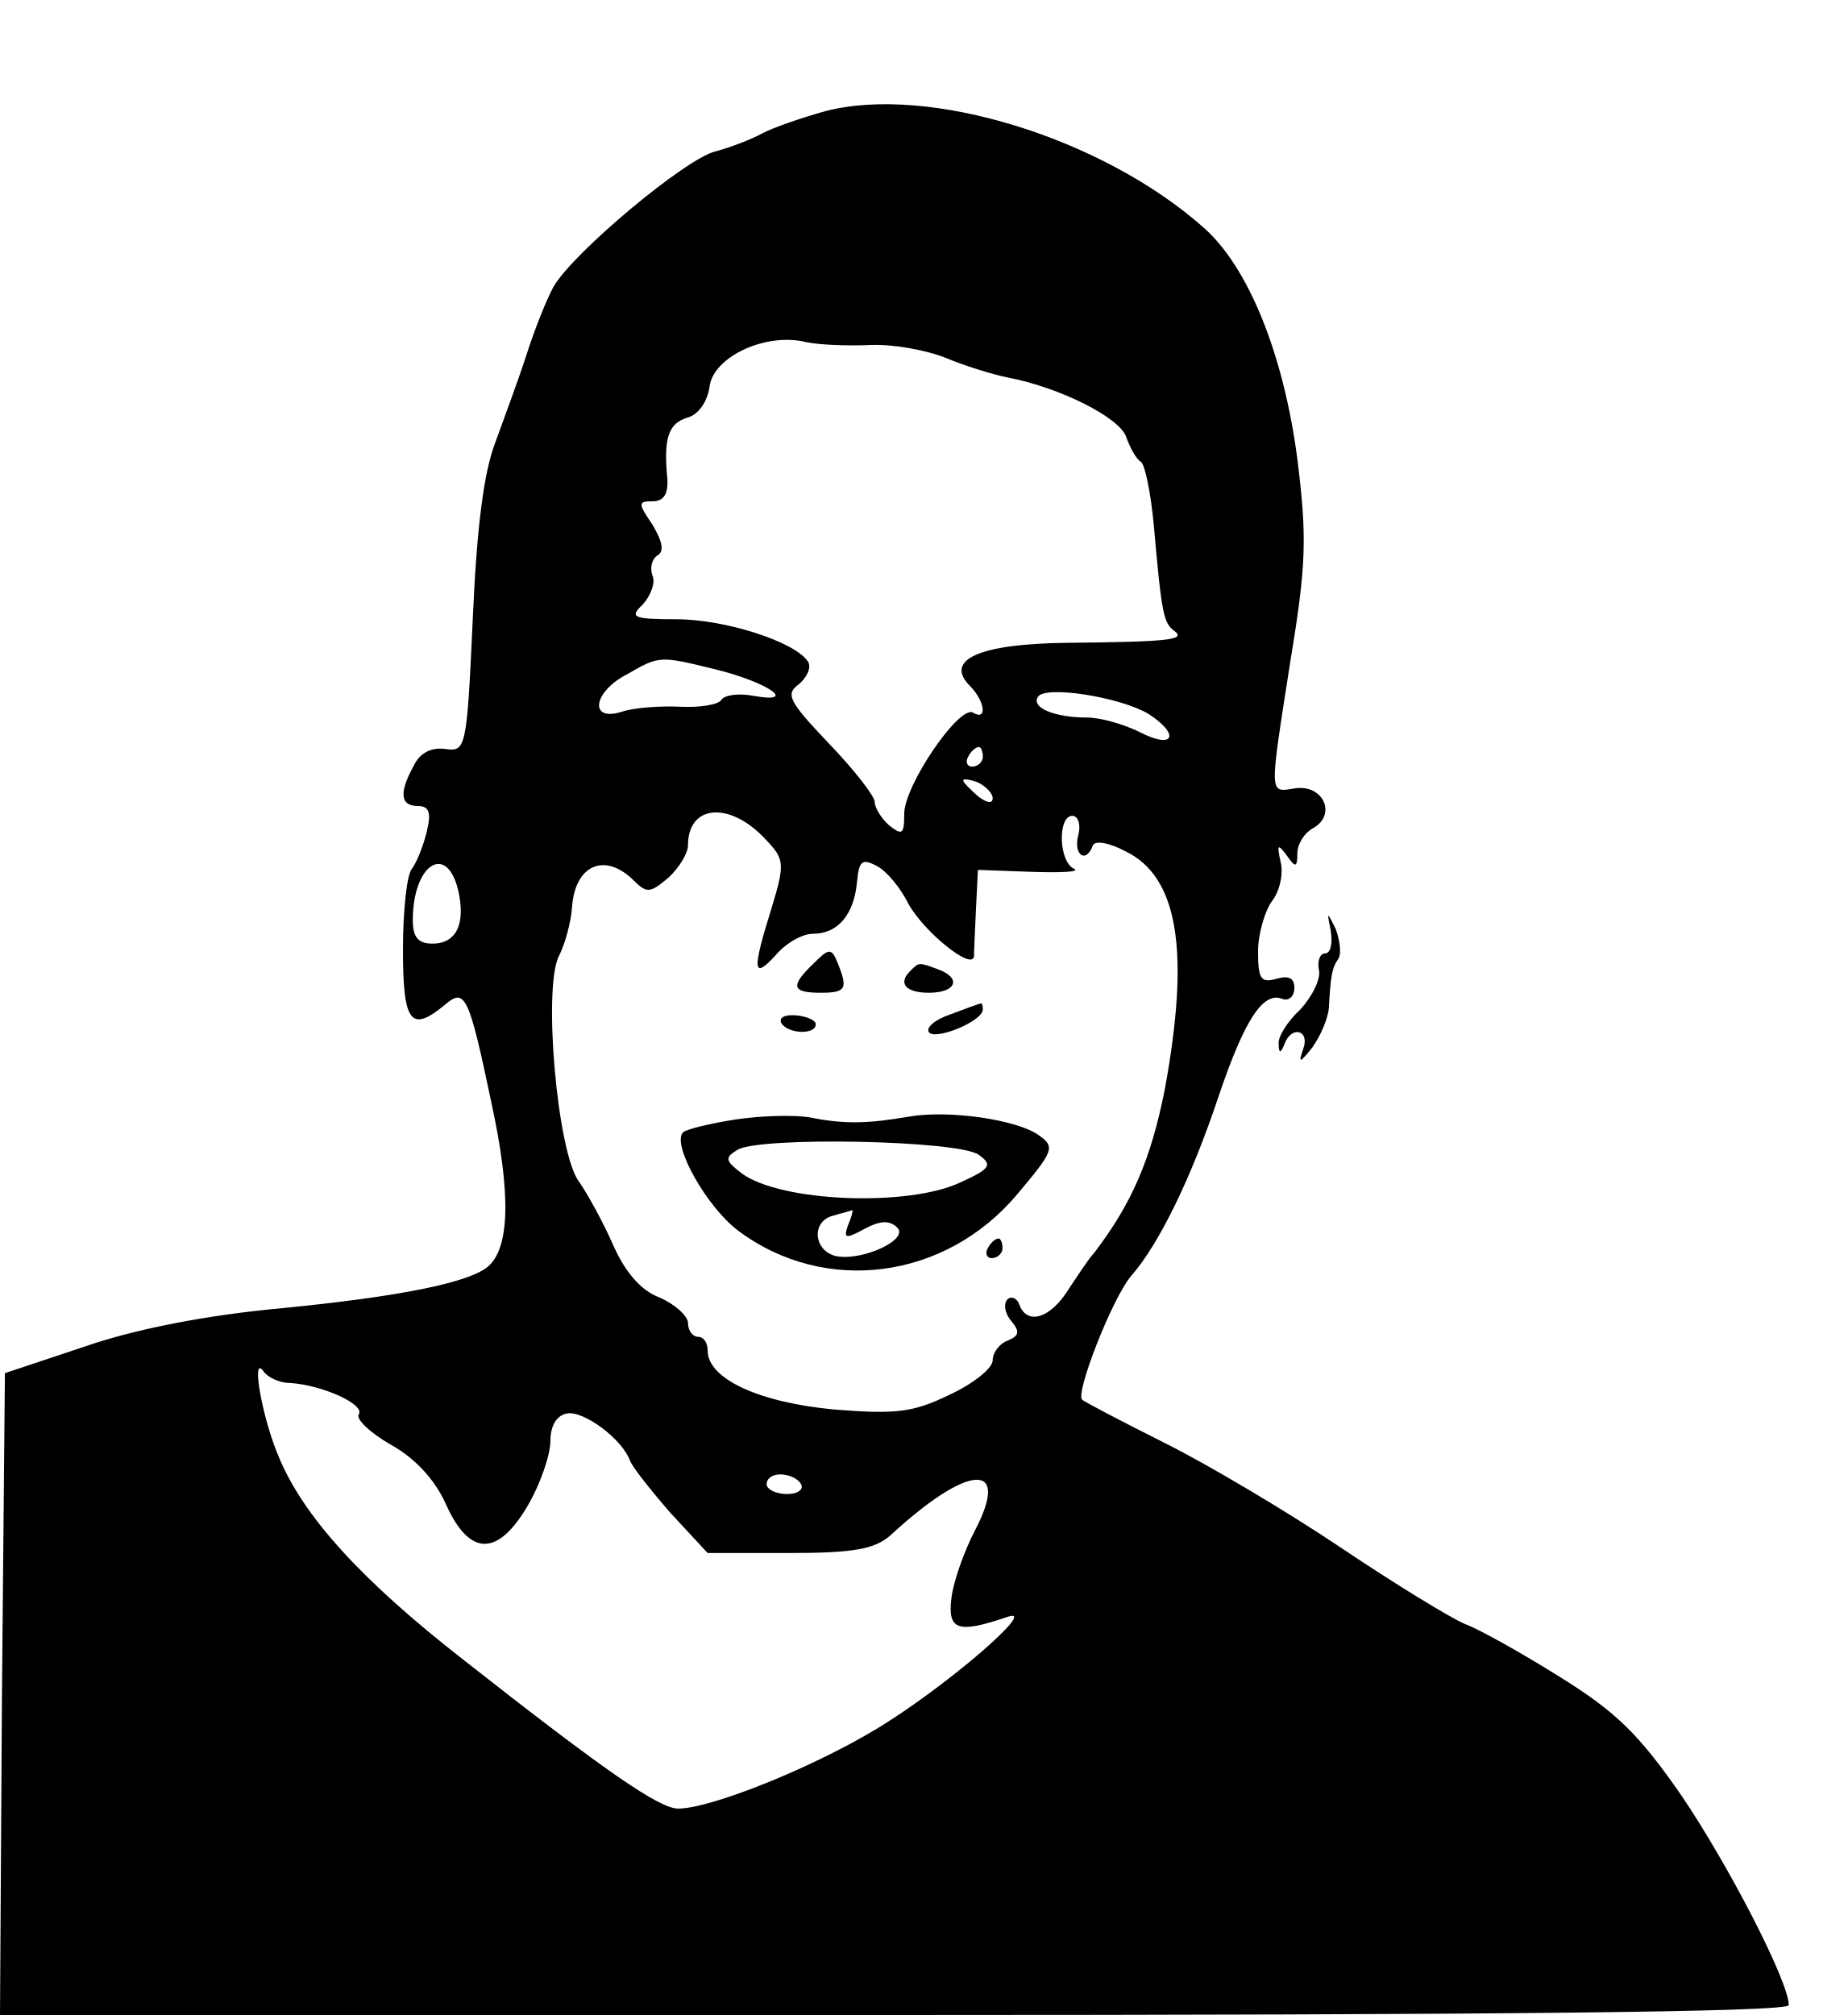
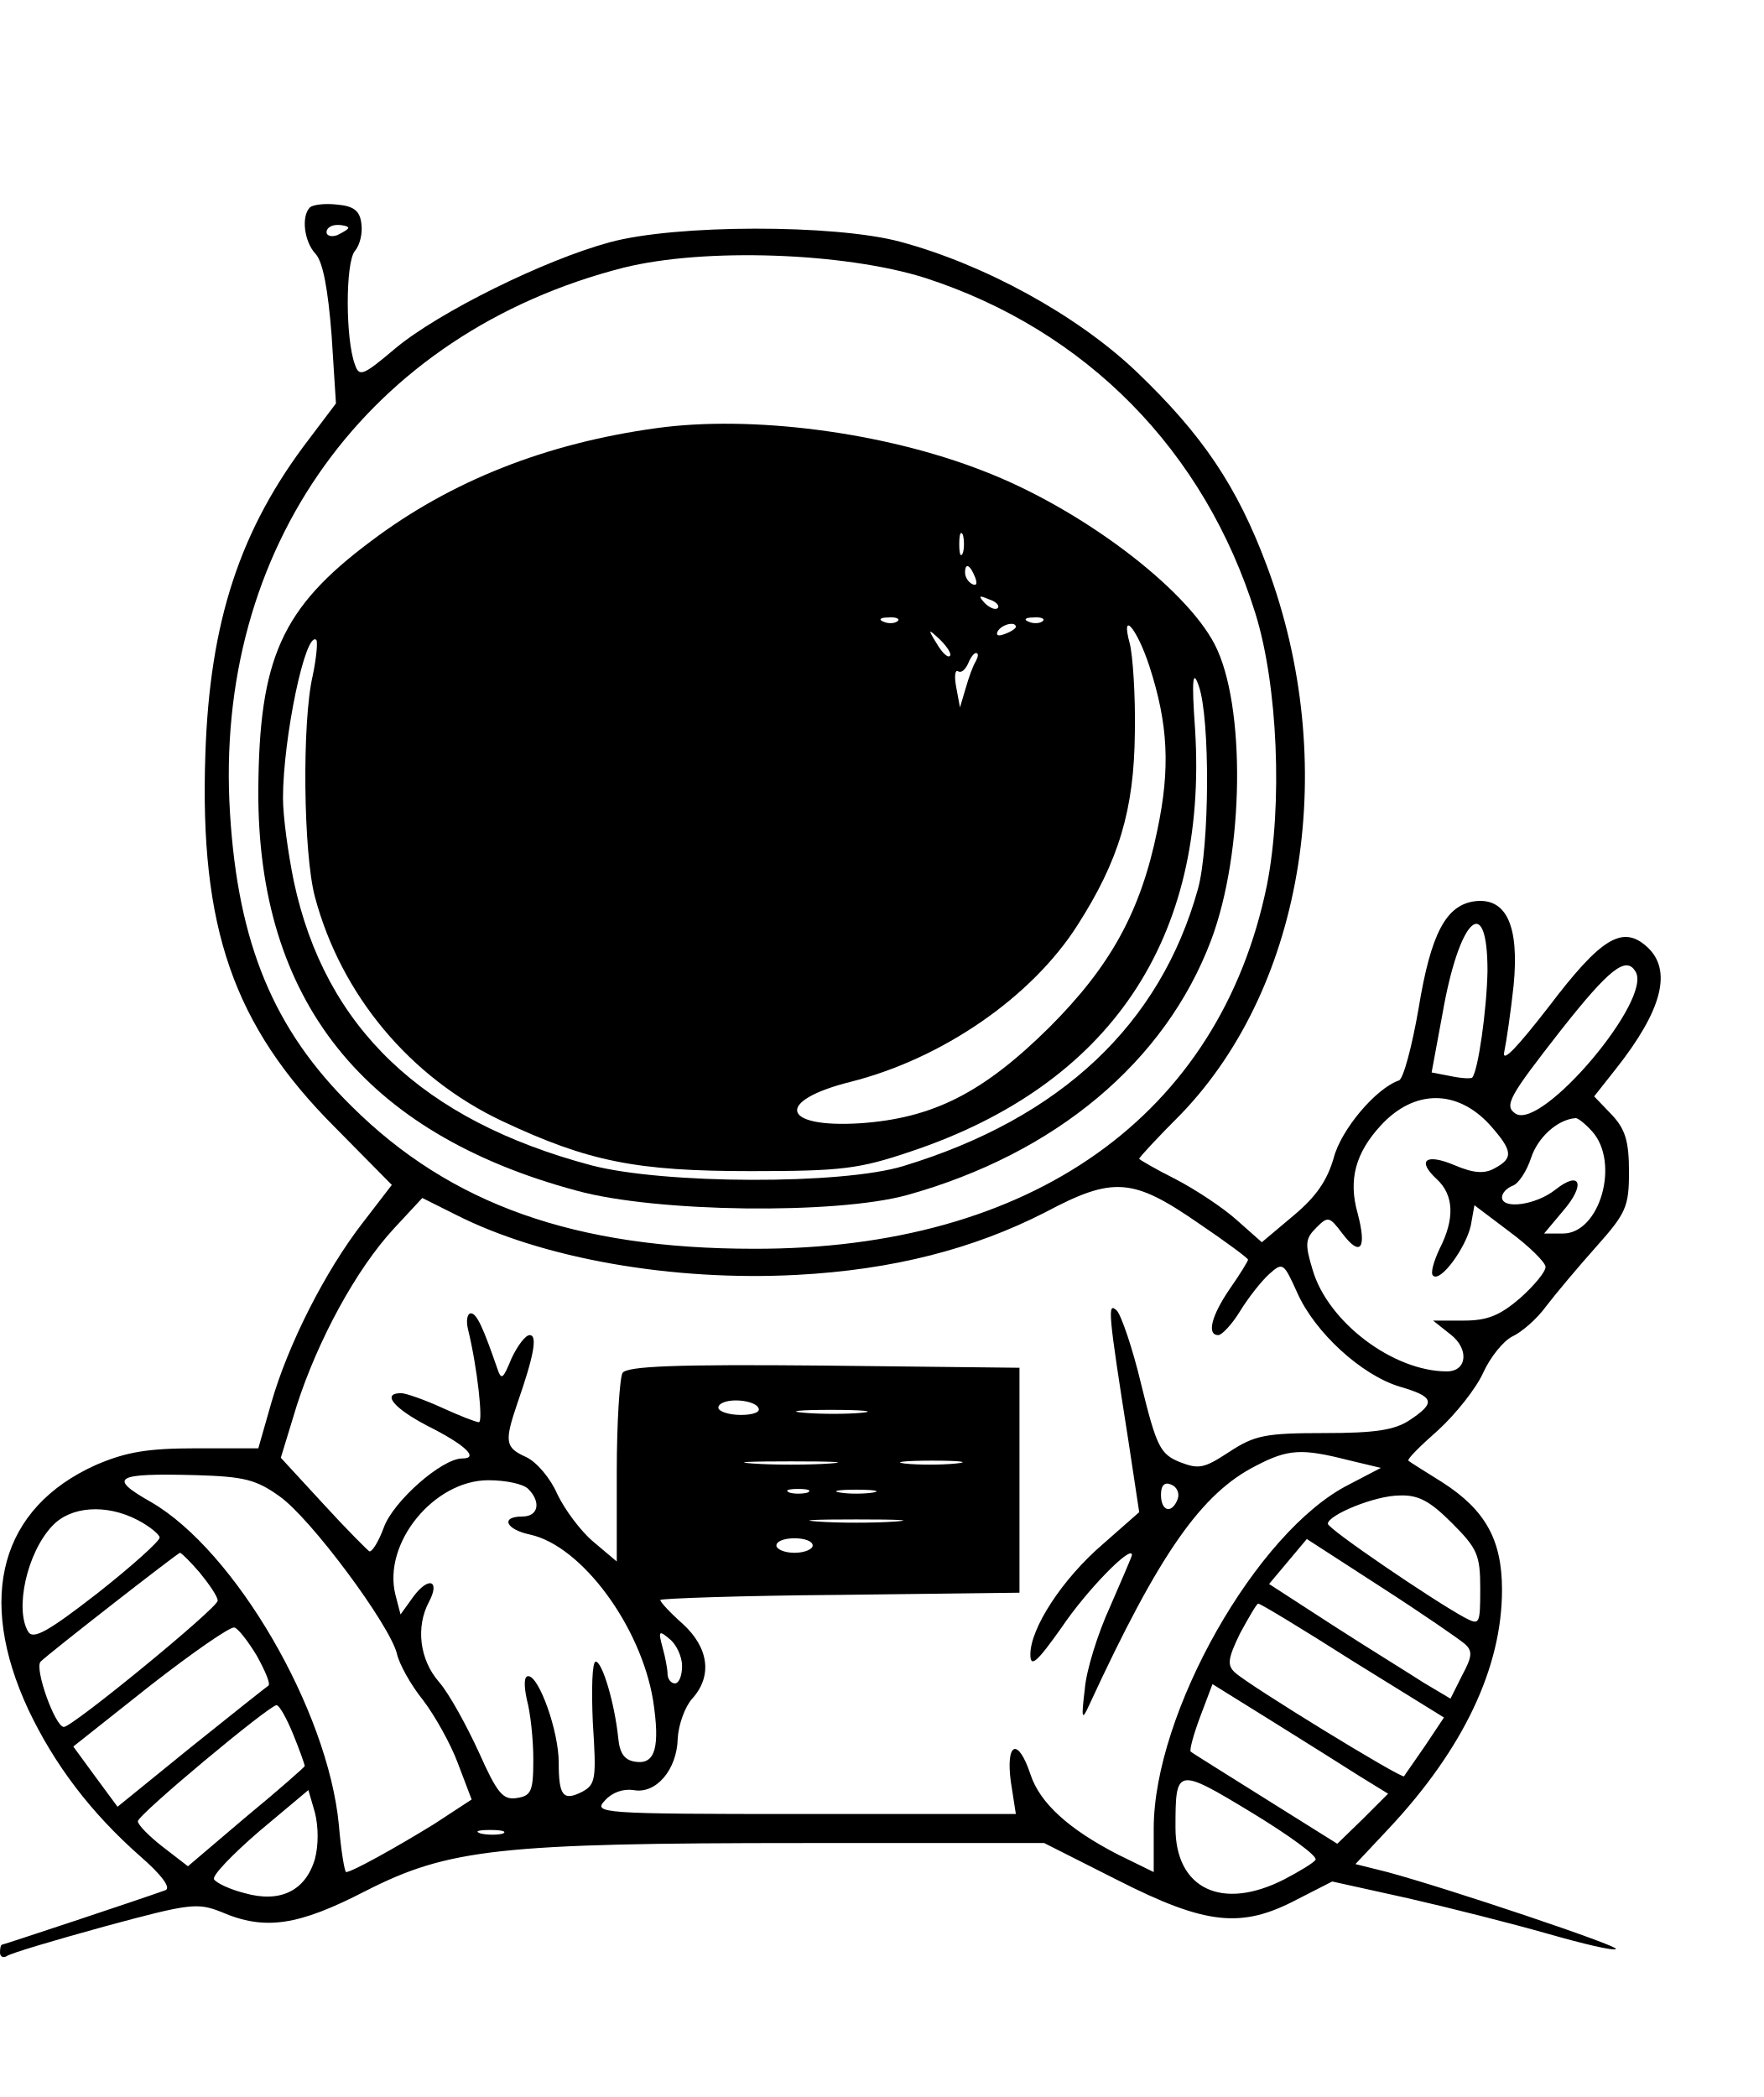
- <svg xmlns="http://www.w3.org/2000/svg" version="1.0" width="188pt" height="205pt" viewBox="0 0 188 205" preserveAspectRatio="xMidYMid meet">
-   <g transform="translate(0,205) scale(0.1,-0.1)" fill="#000000" stroke="none">
-     <path d="M840 1937 c-25 -7 -54 -17 -65 -23 -11 -6 -32 -14 -47 -18 -30 -7 -145 -103 -165 -138 -7 -13 -19 -43 -27 -68 -8 -25 -23 -65 -32 -90 -12 -31 -19 -88 -23 -180 -6 -132 -7 -135 -28 -132 -14 2 -26 -4 -32 -17 -15 -27 -14 -41 4 -41 12 0 14 -7 9 -27 -4 -16 -11 -32 -15 -37 -5 -6 -9 -42 -9 -82 0 -75 8 -85 43 -56 20 17 24 10 47 -100 20 -92 19 -148 -4 -167 -20 -16 -88 -30 -210 -42 -76 -7 -148 -21 -200 -39 l-81 -27 -3 -326 -2 -327 910 0 c613 0 910 3 910 10 0 24 -61 142 -109 213 -43 62 -66 85 -124 121 -40 25 -83 49 -97 54 -14 6 -70 40 -125 77 -55 37 -136 85 -180 107 -44 22 -82 42 -84 44 -7 7 31 104 50 126 28 32 61 99 89 183 26 77 45 106 64 99 7 -3 13 2 13 11 0 10 -6 13 -19 9 -15 -4 -18 0 -18 28 0 18 7 41 14 51 8 10 12 28 9 40 -4 18 -3 19 6 7 9 -13 11 -13 11 2 0 9 7 21 17 26 23 14 9 44 -19 40 -27 -4 -27 -11 -5 130 16 97 17 125 7 205 -14 107 -50 196 -96 236 -103 91 -279 145 -384 118z m46 -238 c22 1 56 -5 76 -13 19 -8 48 -17 63 -20 53 -10 115 -41 121 -61 4 -11 10 -22 15 -25 4 -3 10 -32 13 -65 8 -91 10 -99 21 -107 12 -9 -6 -11 -110 -12 -88 -1 -125 -17 -98 -44 15 -15 18 -36 3 -27 -14 8 -70 -74 -70 -103 0 -21 -2 -22 -15 -12 -8 7 -15 18 -15 24 0 6 -21 33 -47 60 -41 43 -44 50 -30 60 8 7 13 17 9 23 -13 20 -84 43 -134 43 -44 0 -48 2 -34 15 8 9 13 22 10 29 -3 8 -1 17 5 21 7 4 5 14 -5 31 -15 22 -15 24 0 24 11 0 16 7 15 23 -4 41 1 56 20 62 12 3 21 17 23 32 4 30 57 55 98 45 14 -3 43 -4 66 -3z m-158 -330 c53 -13 85 -35 39 -27 -15 3 -30 1 -33 -4 -3 -5 -22 -8 -42 -7 -20 1 -47 -1 -59 -5 -34 -11 -30 20 5 38 33 19 33 19 90 5z m440 -45 c33 -21 27 -37 -8 -19 -16 8 -40 15 -54 15 -33 0 -57 10 -50 21 7 12 83 0 112 -17z m-168 -44 c0 -5 -5 -10 -11 -10 -5 0 -7 5 -4 10 3 6 8 10 11 10 2 0 4 -4 4 -10z m10 -42 c0 -6 -6 -5 -15 2 -8 7 -15 14 -15 16 0 2 7 1 15 -2 8 -4 15 -11 15 -16z m-231 -42 c19 -20 20 -24 6 -70 -20 -64 -19 -73 4 -48 10 12 27 22 38 22 26 0 42 20 45 53 2 21 5 24 20 16 10 -5 24 -22 32 -38 15 -28 65 -69 67 -54 0 5 1 26 2 48 l2 40 55 -2 c30 -1 49 0 43 3 -16 7 -17 54 -2 54 6 0 9 -9 6 -20 -5 -20 8 -29 15 -10 2 5 16 3 33 -6 54 -26 66 -102 40 -243 -14 -70 -33 -115 -72 -166 -5 -5 -16 -22 -26 -37 -18 -29 -42 -37 -50 -15 -2 6 -8 9 -12 5 -4 -4 -3 -14 4 -22 9 -11 8 -15 -4 -20 -8 -3 -15 -12 -15 -20 0 -8 -20 -24 -44 -35 -37 -18 -54 -20 -117 -15 -76 7 -129 31 -129 60 0 8 -4 14 -10 14 -5 0 -10 6 -10 14 0 7 -13 19 -29 26 -19 7 -35 26 -47 53 -10 23 -26 52 -35 65 -22 29 -37 199 -20 230 6 12 12 34 13 49 3 43 33 56 62 28 14 -14 17 -14 36 2 11 10 20 25 20 33 0 42 43 45 79 6z m-313 -51 c8 -34 -1 -55 -26 -55 -15 0 -20 7 -20 24 0 56 34 79 46 31z m-171 -502 c33 -2 77 -22 70 -32 -3 -5 12 -19 33 -31 25 -14 45 -36 56 -61 24 -53 53 -53 84 1 12 21 22 50 22 64 0 15 6 26 17 28 17 3 56 -26 64 -48 2 -6 21 -30 41 -53 l38 -41 83 0 c66 0 87 4 103 18 79 73 123 76 86 5 -11 -21 -22 -52 -24 -69 -4 -33 7 -36 57 -19 34 12 -66 -74 -135 -115 -65 -39 -167 -80 -200 -80 -19 0 -73 37 -218 151 -104 81 -163 146 -188 206 -17 39 -29 106 -16 88 4 -6 16 -12 27 -12z m520 -103 c3 -5 -3 -10 -14 -10 -12 0 -21 5 -21 10 0 6 6 10 14 10 8 0 18 -4 21 -10z" />
-     <path d="M828 1070 c-24 -23 -23 -30 7 -30 26 0 28 4 17 31 -6 15 -9 14 -24 -1z" />
-     <path d="M927 1063 c-14 -13 -6 -23 18 -23 28 0 34 15 9 24 -19 7 -19 7 -27 -1z" />
-     <path d="M967 1018 c-15 -5 -25 -13 -22 -18 6 -9 55 11 55 23 0 4 -1 7 -2 6 -2 0 -15 -5 -31 -11z" />
-     <path d="M795 1009 c7 -11 35 -12 35 -1 0 4 -9 8 -20 9 -11 1 -18 -2 -15 -8z" />
-     <path d="M748 911 c-26 -4 -50 -10 -53 -13 -12 -12 24 -76 56 -100 88 -66 211 -50 284 37 37 44 39 48 22 60 -22 16 -92 26 -132 19 -41 -7 -65 -8 -100 -1 -16 3 -51 2 -77 -2z m248 -36 c14 -10 12 -14 -19 -28 -53 -25 -182 -20 -222 9 -17 13 -18 16 -5 24 21 14 227 10 246 -5z m-133 -71 c-5 -14 -3 -15 17 -4 15 8 25 9 33 1 12 -12 -35 -34 -62 -29 -23 5 -26 35 -4 41 10 3 19 5 20 6 1 0 0 -6 -4 -15z" />
-     <path d="M1005 780 c-3 -5 -1 -10 4 -10 6 0 11 5 11 10 0 6 -2 10 -4 10 -3 0 -8 -4 -11 -10z" />
-     <path d="M1354 1103 c2 -13 0 -23 -6 -23 -5 0 -8 -8 -6 -17 2 -9 -7 -27 -19 -40 -13 -12 -23 -28 -22 -35 0 -10 2 -10 6 0 7 19 26 14 19 -5 -5 -15 -4 -15 9 1 8 11 16 29 17 40 2 34 3 41 10 51 3 6 1 19 -3 30 -9 18 -9 18 -5 -2z" />
+ <svg xmlns="http://www.w3.org/2000/svg" version="1.0" width="243pt" height="289pt" viewBox="0 0 243 289" preserveAspectRatio="xMidYMid meet">
+   <g transform="translate(0,289) scale(0.1,-0.1)" fill="#000000" stroke="none">
+     <path d="M427 2604 c-12 -12 -8 -47 8 -64 10 -11 17 -48 22 -112 l6 -94 -37 -49 c-95 -124 -137 -251 -143 -435 -8 -238 38 -373 179 -514 l78 -79 -40 -52 c-52 -67 -103 -168 -126 -248 l-18 -63 -85 0 c-68 0 -97 -5 -139 -23 -131 -59 -165 -182 -93 -337 36 -76 86 -142 154 -202 30 -26 43 -44 35 -47 -36 -13 -223 -75 -225 -75 -2 0 -3 -5 -3 -11 0 -5 4 -8 9 -5 5 4 66 22 135 41 118 32 128 33 161 20 60 -26 106 -19 199 29 114 58 184 66 605 66 l330 0 101 -51 c122 -62 171 -67 247 -27 l49 25 104 -23 c57 -13 144 -35 193 -49 49 -14 91 -24 94 -21 5 4 -230 83 -315 106 l-44 11 46 49 c103 110 156 222 156 329 0 69 -23 110 -82 148 -24 15 -45 28 -47 30 -2 2 16 20 41 42 24 22 52 57 62 79 10 22 28 44 40 50 13 6 34 24 47 42 13 17 44 54 69 82 41 46 45 55 45 103 0 42 -5 59 -24 79 l-24 25 30 38 c64 81 78 136 43 168 -34 31 -64 12 -136 -83 -42 -54 -64 -78 -61 -62 3 14 9 55 13 92 8 82 -10 121 -53 116 -40 -5 -61 -44 -78 -148 -9 -52 -21 -97 -27 -99 -32 -11 -80 -68 -90 -107 -9 -31 -24 -53 -55 -79 l-44 -37 -35 31 c-19 17 -57 42 -84 56 -28 14 -50 27 -50 28 0 2 26 30 58 62 171 178 219 485 118 755 -41 110 -89 181 -180 268 -82 78 -210 148 -326 179 -90 24 -309 24 -400 -1 -89 -24 -235 -96 -295 -146 -45 -38 -50 -40 -56 -22 -13 35 -13 140 0 156 7 8 11 25 9 38 -2 17 -10 24 -33 26 -17 2 -34 0 -38 -4z m53 -28 c0 -2 -7 -6 -15 -10 -8 -3 -15 -1 -15 4 0 6 7 10 15 10 8 0 15 -2 15 -4z m795 -69 c222 -72 385 -238 455 -462 31 -99 38 -264 16 -375 -65 -317 -324 -502 -707 -501 -246 0 -418 61 -554 196 -108 106 -157 225 -168 404 -23 366 190 662 542 752 112 28 305 21 416 -14z m775 -955 c-1 -54 -13 -138 -21 -147 -2 -2 -16 -1 -30 2 l-26 5 15 81 c23 132 62 169 62 59z m204 -1 c24 -38 -128 -218 -165 -196 -17 11 -9 24 62 115 67 85 90 103 103 81z m-201 -211 c32 -36 33 -46 7 -60 -14 -8 -29 -7 -55 4 -40 17 -53 7 -25 -19 24 -22 25 -55 4 -96 -8 -17 -13 -34 -9 -37 10 -10 45 38 52 69 l5 28 49 -37 c27 -20 49 -42 49 -48 0 -7 -16 -26 -35 -43 -28 -24 -45 -31 -78 -31 l-42 0 24 -19 c26 -20 23 -51 -5 -51 -74 0 -164 68 -185 140 -11 36 -10 43 5 58 16 16 18 16 36 -8 25 -33 34 -21 21 28 -13 46 -3 83 32 121 46 50 105 50 150 1z m141 -9 c39 -43 11 -141 -40 -141 l-26 0 26 31 c32 37 24 57 -11 29 -27 -21 -73 -27 -73 -10 0 6 7 13 15 16 8 3 19 20 25 38 9 28 36 53 61 55 3 1 14 -8 23 -18z m-542 -127 c37 -25 68 -48 68 -50 0 -2 -11 -20 -25 -40 -26 -38 -32 -64 -16 -64 5 0 19 15 30 33 11 18 29 41 40 51 19 17 20 16 39 -26 24 -54 88 -113 141 -129 48 -14 50 -22 14 -46 -21 -14 -48 -18 -118 -18 -81 0 -96 -3 -131 -26 -35 -23 -42 -24 -68 -14 -27 11 -32 21 -53 106 -12 51 -28 97 -34 103 -13 12 -12 -1 16 -179 l15 -99 -50 -44 c-56 -48 -100 -116 -100 -152 0 -19 9 -11 43 37 35 52 97 115 97 100 0 -2 -14 -34 -30 -71 -17 -37 -33 -88 -35 -114 -5 -41 -4 -44 6 -22 97 210 155 292 230 330 44 23 63 24 126 8 l46 -11 -44 -23 c-127 -64 -269 -315 -269 -474 l0 -60 -49 24 c-68 35 -108 71 -121 111 -17 51 -34 44 -27 -10 l7 -45 -292 0 c-283 0 -291 1 -274 19 10 11 25 16 39 14 31 -6 60 28 61 71 1 19 10 44 20 55 28 31 23 70 -13 103 -17 15 -31 30 -31 33 0 2 111 6 248 7 l247 3 0 155 0 155 -269 3 c-209 2 -271 -1 -278 -10 -4 -7 -8 -69 -8 -136 l0 -124 -32 27 c-18 15 -40 45 -50 66 -9 21 -28 44 -43 51 -29 13 -30 21 -12 74 23 66 28 94 17 94 -6 0 -17 -15 -25 -32 -12 -29 -14 -31 -20 -13 -19 55 -28 75 -36 75 -5 0 -7 -10 -4 -22 13 -53 21 -128 15 -128 -4 0 -27 9 -51 20 -24 11 -50 20 -56 20 -28 0 -10 -21 36 -45 52 -26 72 -45 48 -45 -28 0 -95 -59 -108 -95 -7 -19 -16 -34 -20 -33 -3 2 -32 31 -64 66 l-58 63 22 72 c29 90 82 188 134 244 l39 42 46 -23 c120 -61 300 -92 470 -83 133 7 244 36 342 86 94 50 121 48 212 -15z m-607 -254 c4 -6 -7 -10 -24 -10 -17 0 -31 5 -31 10 0 6 11 10 24 10 14 0 28 -4 31 -10z m143 -7 c-21 -2 -57 -2 -80 0 -24 2 -7 4 37 4 44 0 63 -2 43 -4z m-45 -70 c-29 -2 -77 -2 -105 0 -29 2 -6 3 52 3 58 0 81 -1 53 -3z m174 0 c-20 -2 -52 -2 -70 0 -17 2 0 4 38 4 39 0 53 -2 32 -4z m-932 -45 c43 -30 152 -177 162 -217 3 -14 19 -43 36 -64 16 -21 38 -60 48 -87 l19 -50 -52 -34 c-52 -32 -113 -66 -121 -66 -2 0 -7 29 -10 65 -15 158 -143 378 -259 445 -60 34 -50 40 63 37 65 -2 82 -6 114 -29z m343 10 c18 -18 14 -38 -8 -38 -31 0 -23 -18 11 -25 71 -16 152 -126 169 -228 10 -65 3 -89 -24 -85 -15 2 -22 11 -24 33 -5 48 -22 105 -31 105 -5 0 -6 -38 -4 -84 5 -77 4 -85 -14 -95 -27 -14 -33 -6 -33 40 0 43 -27 119 -42 119 -6 0 -6 -13 -2 -32 5 -18 9 -55 9 -83 0 -44 -3 -50 -23 -53 -19 -3 -27 7 -52 63 -17 37 -41 81 -55 97 -27 31 -32 76 -14 110 16 30 0 36 -21 8 l-18 -25 -7 27 c-18 71 53 158 128 158 24 0 48 -5 55 -12z m895 -14 c-8 -21 -23 -17 -23 6 0 13 5 18 14 14 8 -3 12 -12 9 -20z m-510 9 c-7 -2 -19 -2 -25 0 -7 3 -2 5 12 5 14 0 19 -2 13 -5z m90 0 c-13 -2 -33 -2 -45 0 -13 2 -3 4 22 4 25 0 35 -2 23 -4z m798 -42 c35 -35 39 -44 39 -90 0 -51 -1 -51 -22 -40 -44 24 -188 122 -188 129 0 12 65 39 99 39 26 1 42 -8 72 -38z m-1811 4 c17 -9 30 -20 30 -24 0 -5 -39 -40 -86 -77 -67 -52 -88 -64 -95 -53 -19 31 -2 109 33 146 25 27 74 31 118 8z m1043 -2 c-29 -2 -77 -2 -105 0 -29 2 -6 3 52 3 58 0 81 -1 53 -3z m-113 -33 c0 -5 -11 -10 -25 -10 -14 0 -25 5 -25 10 0 6 11 10 25 10 14 0 25 -4 25 -10z m898 -135 c12 -10 11 -18 -3 -44 l-16 -32 -37 22 c-20 13 -77 48 -125 79 l-88 57 26 31 26 31 102 -66 c56 -36 108 -72 115 -78z m-1743 98 c13 -16 25 -33 25 -39 0 -10 -200 -174 -212 -174 -12 0 -41 81 -32 90 12 12 188 149 192 150 2 0 14 -12 27 -27z m1589 -122 l126 -78 -26 -39 c-15 -22 -28 -40 -29 -42 -3 -4 -215 126 -233 143 -11 10 -10 19 7 54 12 22 23 41 25 41 3 0 61 -35 130 -79z m-1510 7 c11 -20 19 -38 16 -41 -3 -2 -51 -40 -107 -85 l-101 -82 -31 42 -30 41 106 84 c59 46 111 82 116 80 5 -1 19 -19 31 -39z m586 -14 c0 -13 -4 -24 -10 -24 -5 0 -10 6 -10 13 0 6 -3 23 -7 37 -6 22 -5 24 10 11 9 -7 17 -24 17 -37z m934 -152 l39 -24 -35 -35 -35 -34 -99 62 c-54 34 -101 63 -103 65 -2 2 4 24 13 48 l17 45 82 -51 c45 -28 99 -62 121 -76z m-1470 58 c9 -22 16 -42 16 -44 0 -1 -36 -33 -81 -70 l-80 -68 -35 27 c-18 14 -34 30 -34 35 0 9 180 159 191 160 4 0 14 -18 23 -40z m1409 -173 c-2 -4 -22 -16 -43 -27 -86 -44 -150 -13 -150 71 0 83 1 84 105 21 51 -31 91 -60 88 -65z m-1379 1 c-13 -44 -48 -61 -97 -47 -20 5 -39 14 -42 19 -3 5 25 34 62 66 l68 57 9 -31 c5 -20 5 -45 0 -64z m259 35 c-7 -2 -21 -2 -30 0 -10 3 -4 5 12 5 17 0 24 -2 18 -5z" />
+     <path d="M905 2300 c-153 -21 -284 -73 -394 -156 -123 -92 -154 -161 -155 -344 -1 -288 145 -472 439 -551 109 -30 357 -33 455 -6 205 57 356 184 419 351 46 122 48 325 5 408 -41 79 -186 188 -319 239 -138 54 -320 77 -450 59z m422 -172 c-3 -7 -5 -2 -5 12 0 14 2 19 5 13 2 -7 2 -19 0 -25z m17 -34 c3 -8 2 -12 -4 -9 -6 3 -10 10 -10 16 0 14 7 11 14 -7z m31 -42 c-3 -3 -11 0 -18 7 -9 10 -8 11 6 5 10 -3 15 -9 12 -12z m-138 -18 c-3 -3 -12 -4 -19 -1 -8 3 -5 6 6 6 11 1 17 -2 13 -5z m200 0 c-3 -3 -12 -4 -19 -1 -8 3 -5 6 6 6 11 1 17 -2 13 -5z m-37 -8 c0 -2 -7 -7 -16 -10 -8 -3 -12 -2 -9 4 6 10 25 14 25 6z m184 -54 c26 -80 29 -141 11 -226 -23 -113 -65 -188 -149 -272 -91 -90 -160 -125 -260 -132 -110 -7 -118 31 -14 57 127 32 250 117 313 216 57 89 78 159 79 265 1 52 -3 108 -7 123 -13 48 10 21 27 -31z m-275 14 c-3 -3 -11 5 -18 17 -13 21 -12 21 5 5 10 -10 16 -20 13 -22z m-878 -27 c-15 -64 -13 -245 3 -305 36 -135 131 -249 258 -309 119 -56 185 -69 343 -69 125 0 149 3 220 27 275 92 410 293 392 582 -5 70 -3 83 5 60 16 -45 15 -222 -1 -280 -52 -187 -189 -316 -406 -382 -85 -26 -331 -25 -430 1 -233 62 -367 190 -410 391 -8 39 -15 90 -15 115 0 82 31 232 46 218 2 -3 0 -25 -5 -49z m914 20 c-4 -6 -10 -23 -14 -37 l-8 -27 -5 27 c-3 15 -2 25 2 23 5 -3 10 2 14 10 3 8 8 15 11 15 4 0 3 -5 0 -11z" />
  </g>
</svg>
